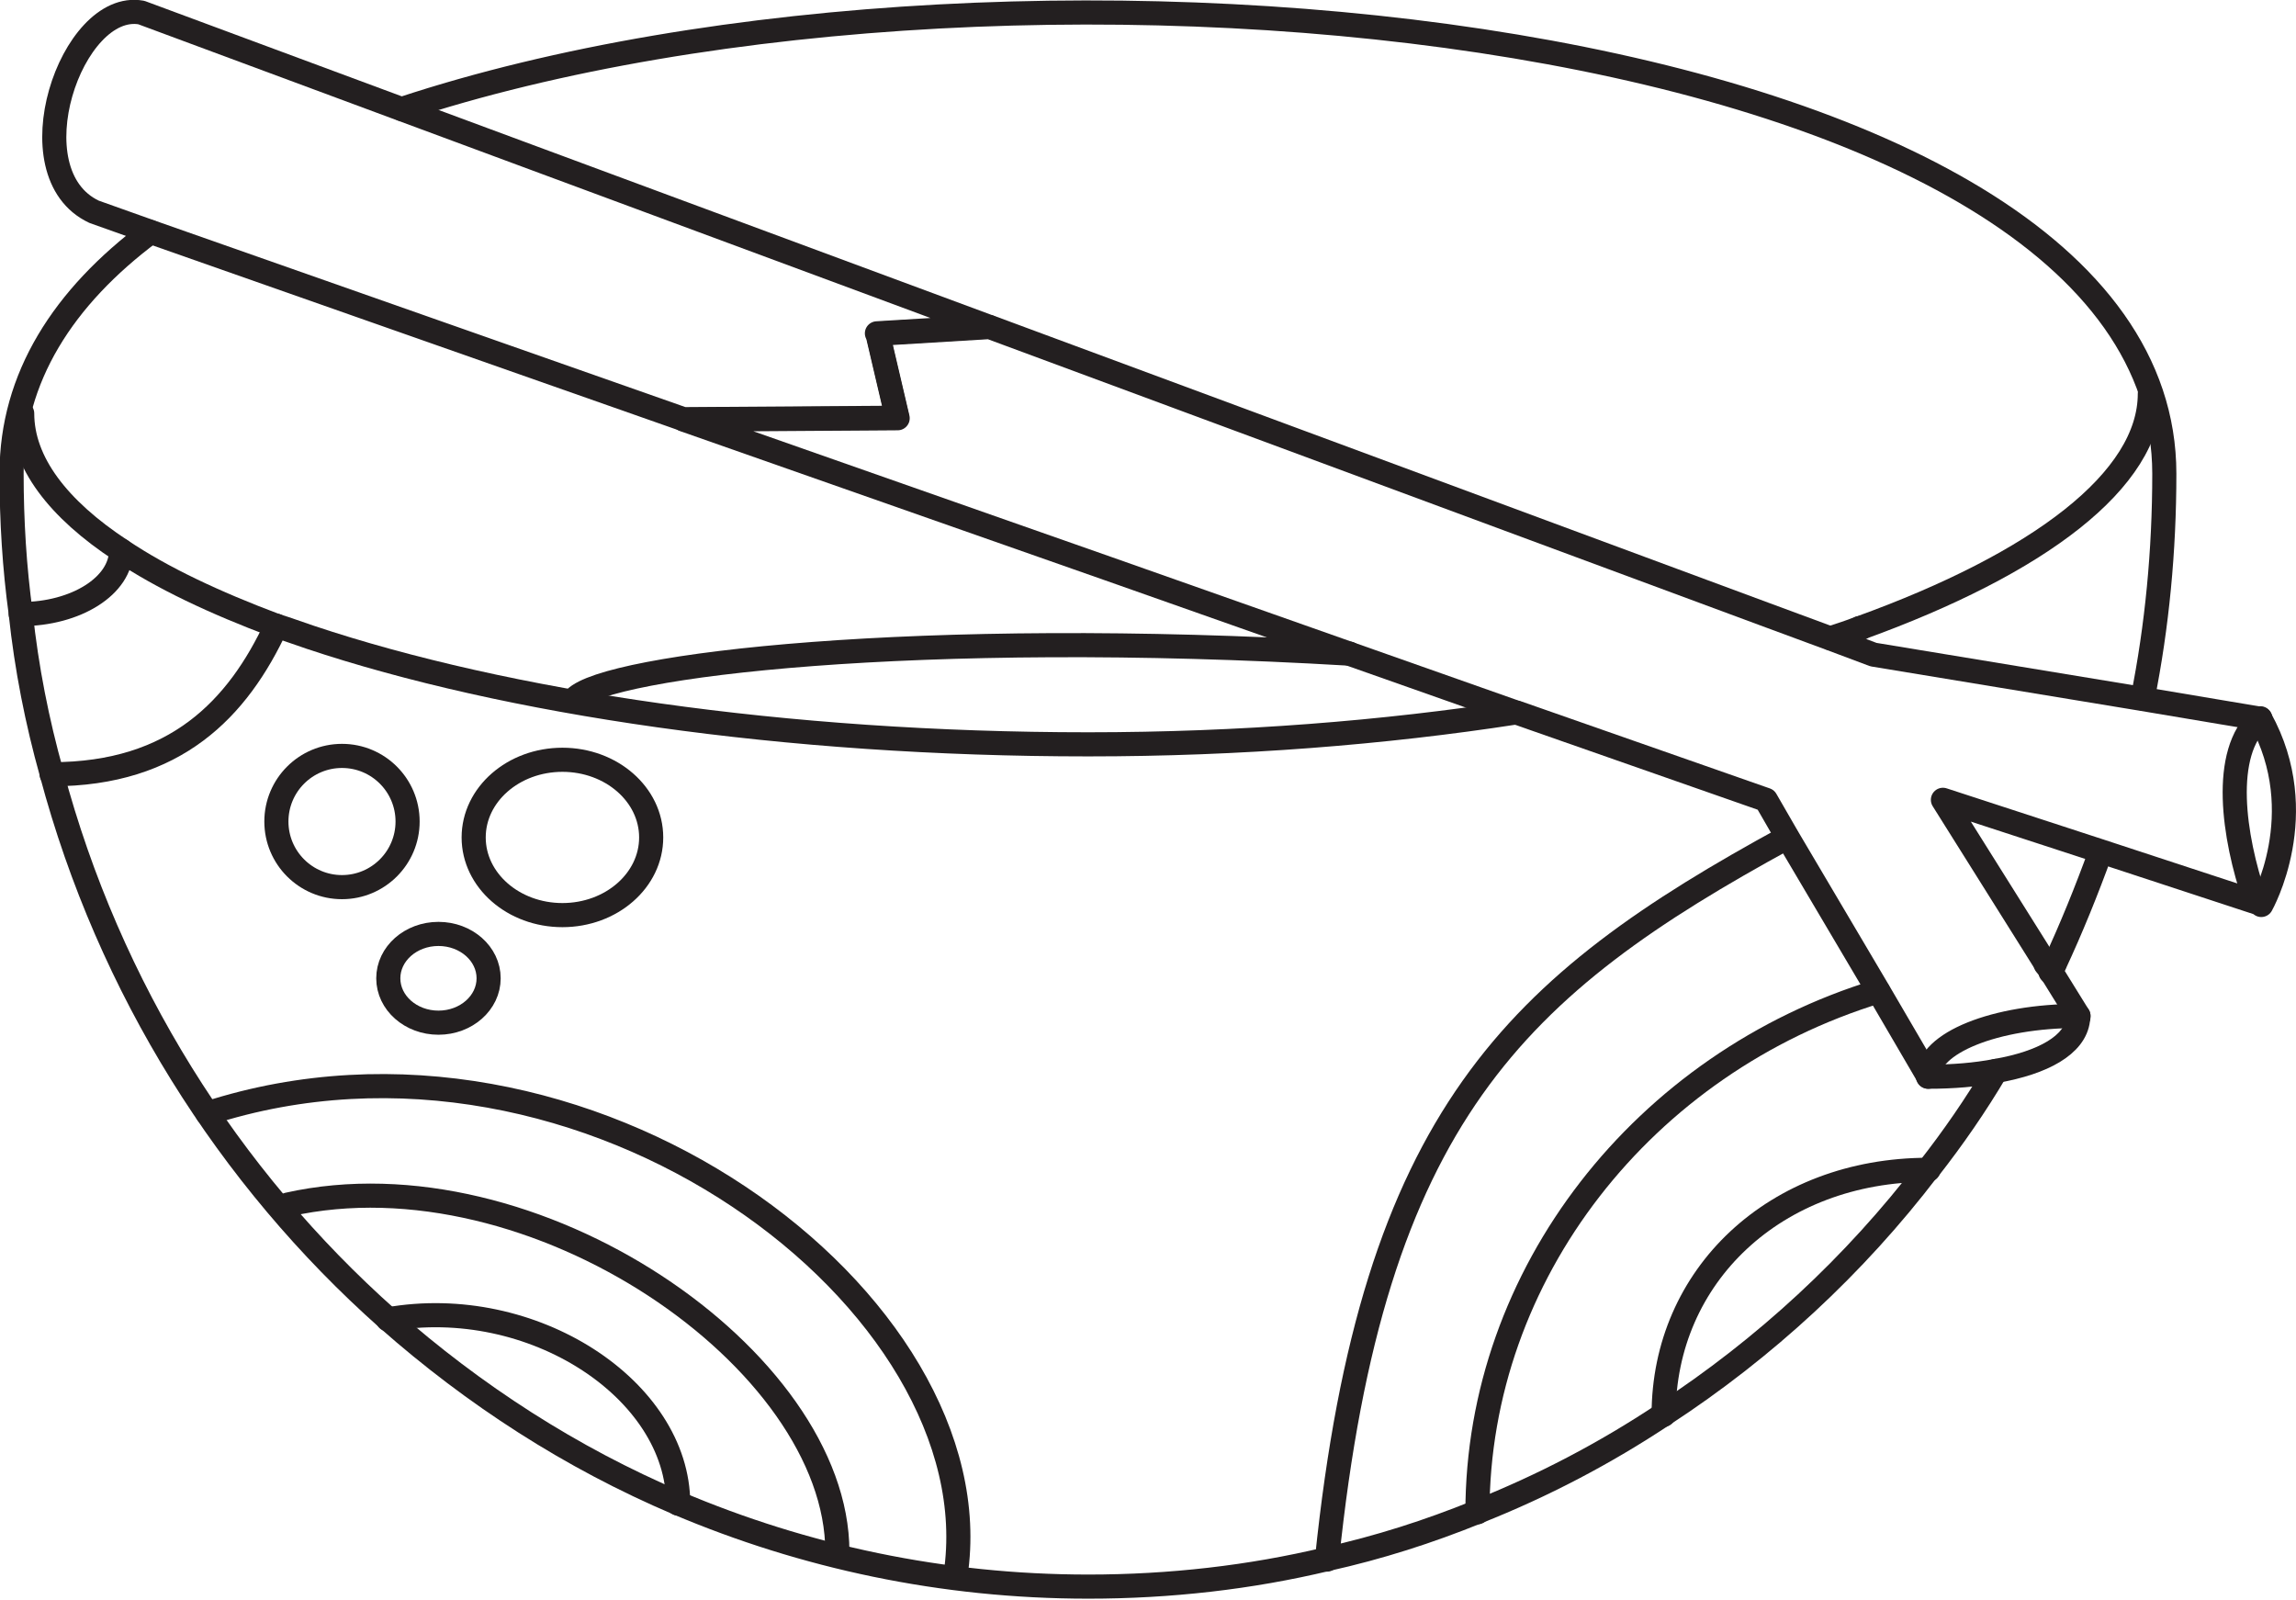
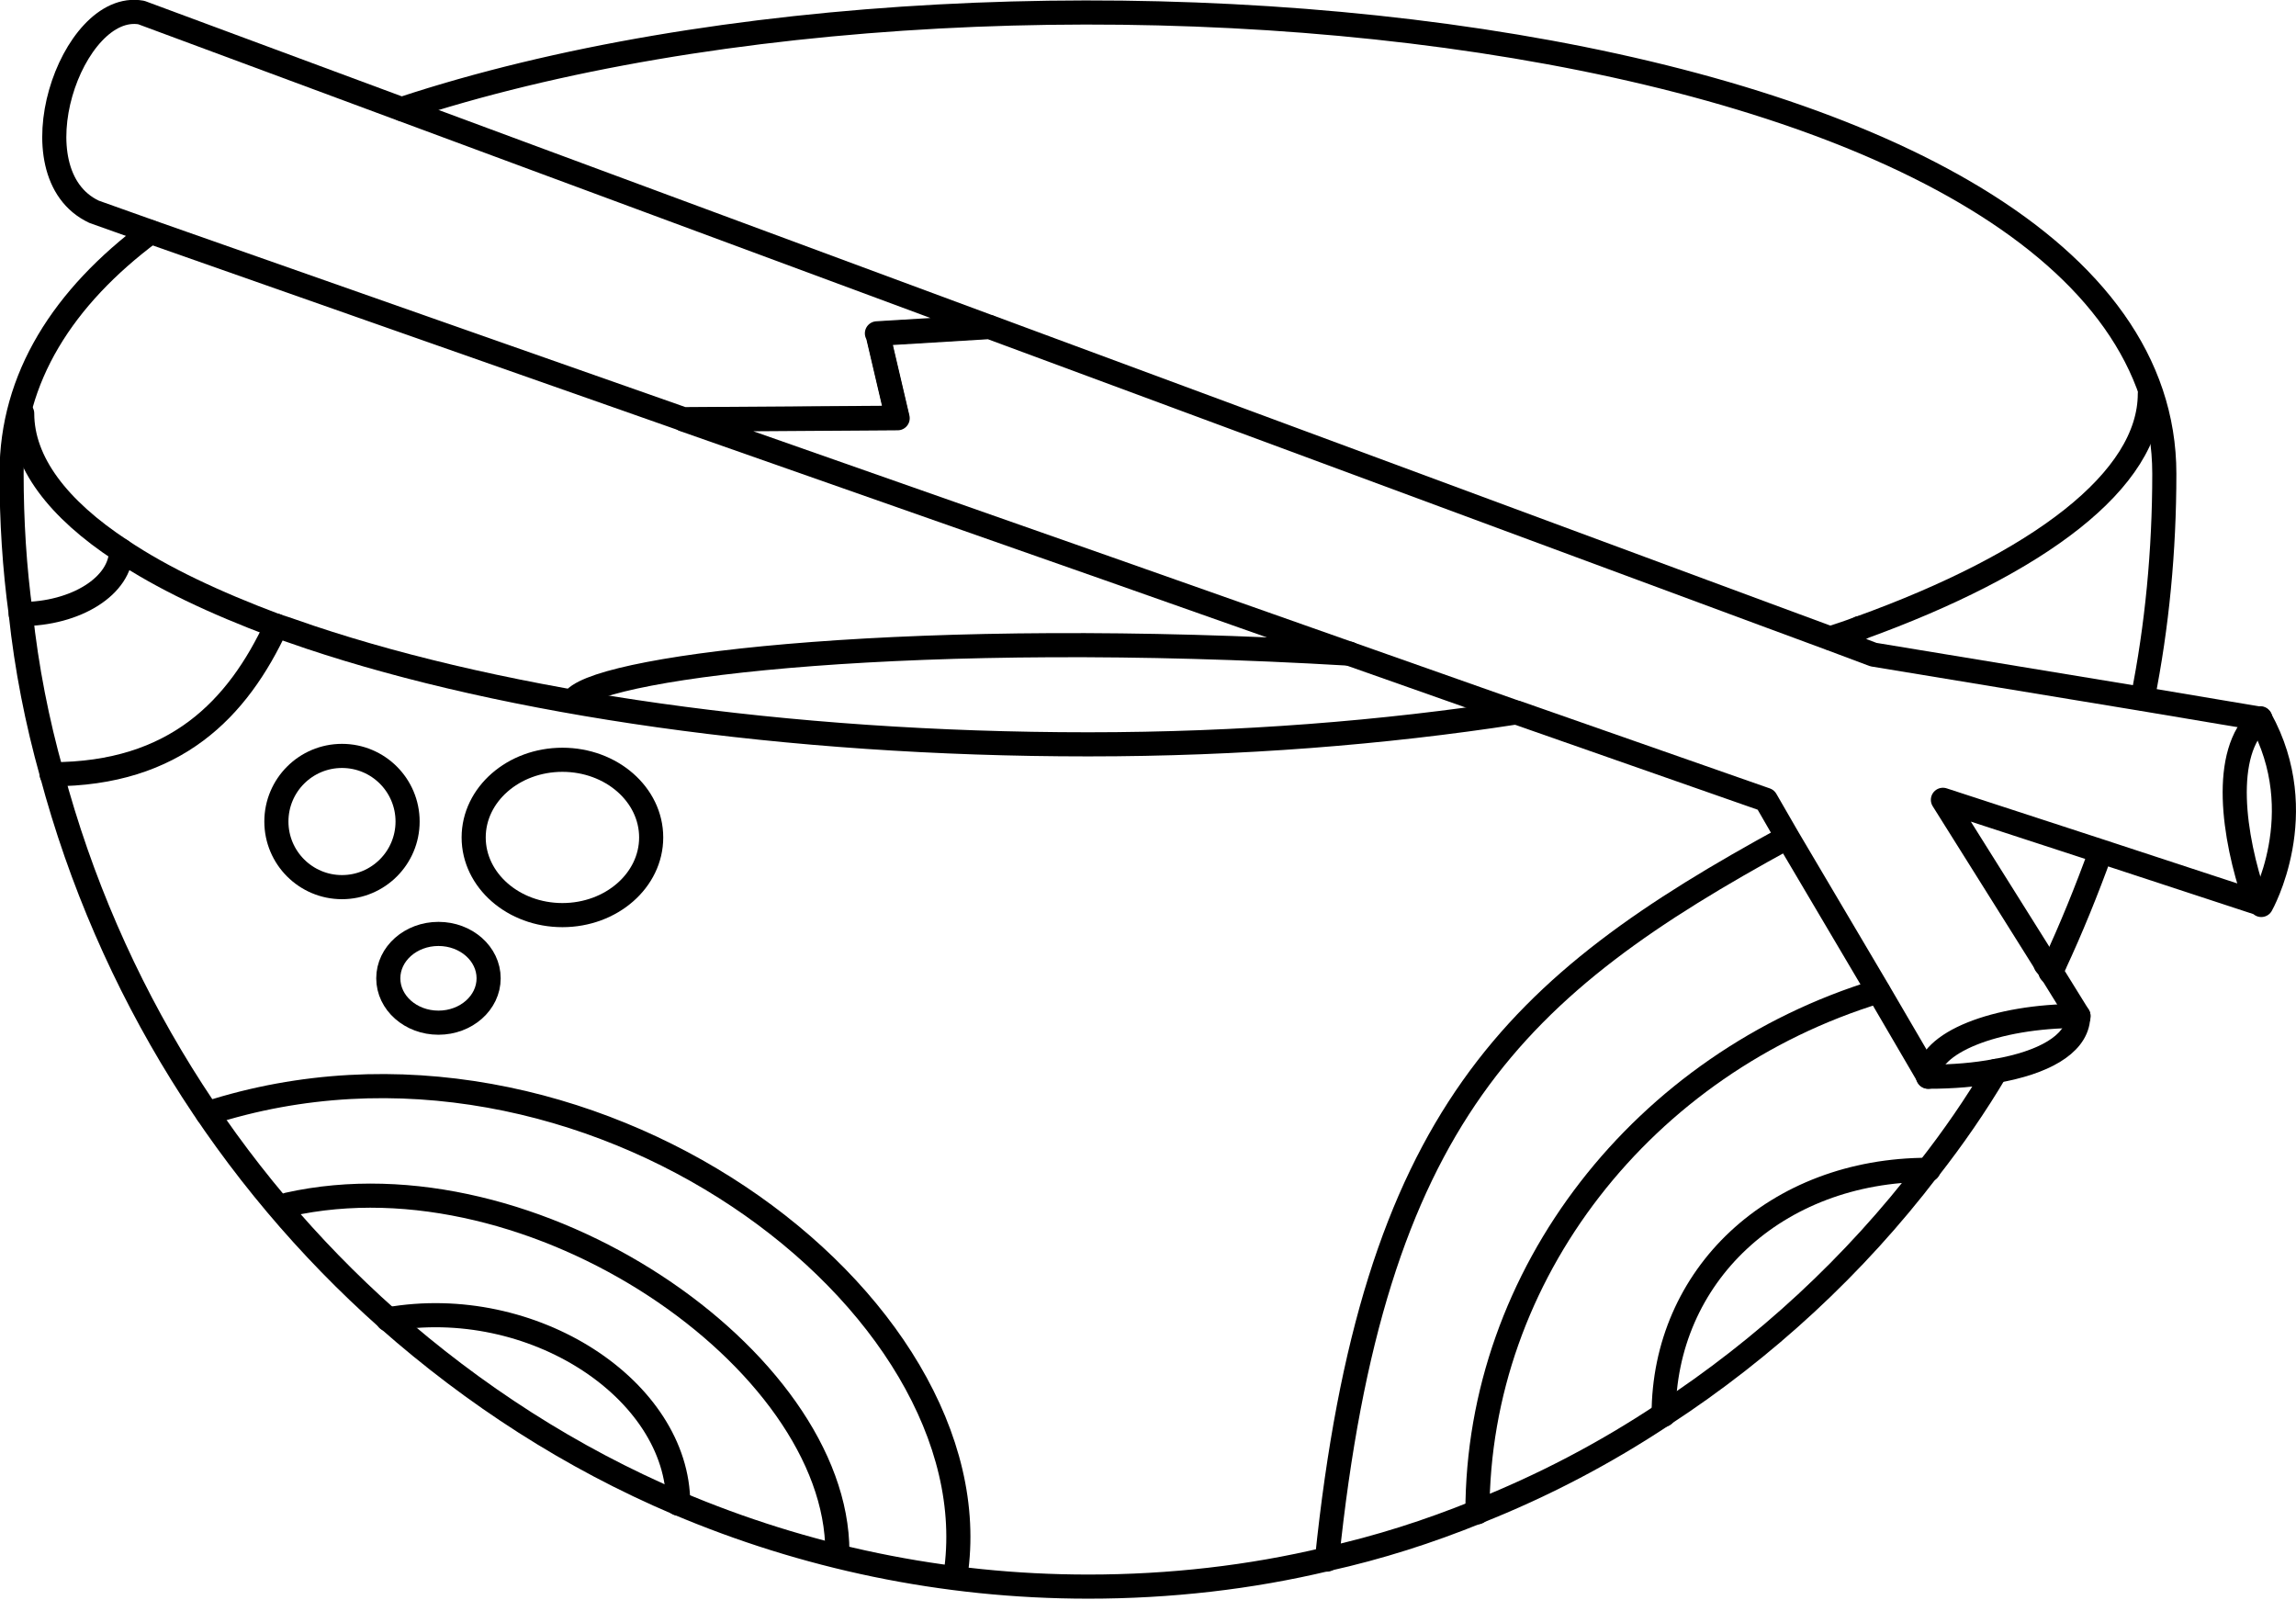
<svg xmlns="http://www.w3.org/2000/svg" id="Layer_4" data-name="Layer 4" viewBox="0 0 47.6 33.16">
  <defs>
    <style>
      .cls-1 {
        fill: none;
-         stroke: #231f20;
+         stroke: #000000;
        stroke-linecap: round;
        stroke-linejoin: round;
        stroke-width: .5px;
      }
    </style>
  </defs>
  <path class="cls-1" d="M41.38,22.2c-.42.71-.89,1.39-1.4,2.04h-.01c-1.52,1.99-3.38,3.71-5.48,5.08-1.22.81-2.5,1.48-3.86,2.02-1.01.41-2.04.74-3.12.98-1.59.38-3.25.57-4.95.57-3.02,0-5.89-.62-8.51-1.73h0c-2.21-.94-4.22-2.24-6.01-3.82-3.3-2.93-5.78-6.85-6.97-11.31-.3-1.07-.52-2.18-.64-3.31-.13-.95-.19-1.92-.19-2.91,0-1.98,1.07-3.65,2.88-5" />
  <path class="cls-1" d="M18.19,6.91l.41,1.75-4.43.03L3.13,4.81l-1.18-.42C.25,3.59,1.48,0,2.93.26l5.39,2,12.17,4.51-2.31.14Z" />
  <path class="cls-1" d="M8.33,2.26C21.18-1.99,44.87.53,44.87,9.82c0,1.6-.15,3.16-.45,4.66" />
  <path class="cls-1" d="M42.51,20.15c.02-.06.06-.1.07-.15h.01c.35-.75.67-1.54.96-2.34" />
  <path class="cls-1" d="M44.57,8.16c0,1.79-2.3,3.52-6.01,4.86h-.01c-.19.08-.39.14-.6.21" />
  <path class="cls-1" d="M31.42,14.77c-2.72.42-5.72.66-8.86.66-6.29,0-12.06-.86-16.13-2.22-.24-.08-.48-.17-.71-.24-1.28-.48-2.36-.99-3.21-1.56-1.31-.86-2.05-1.83-2.05-2.84" />
  <path class="cls-1" d="M38.58,13.02h-.02" />
  <path class="cls-1" d="M34.49,29.33c0-2.88,2.31-5.08,5.49-5.08" />
  <path class="cls-1" d="M42.59,19.99h-.18" />
  <path class="cls-1" d="M30.63,31.35c0-4.94,3.45-9.32,8.31-10.8" />
  <path class="cls-1" d="M27.51,32.33c.95-9.19,3.91-11.9,9.54-14.97" />
  <path class="cls-1" d="M14.06,31.17c0-2.36-3.02-4.35-6.02-3.82" />
  <path class="cls-1" d="M17.36,32.17c0-3.98-6.3-8.34-11.39-7.2" />
  <path class="cls-1" d="M2.51,11.41c0,.73-.93,1.32-2.08,1.32" />
  <path class="cls-1" d="M5.73,12.97c-.8,1.72-2.09,3.08-4.66,3.08" />
  <path class="cls-1" d="M46.88,18.74l-3.32-1.09-3.28-1.07,2.14,3.41.1.15.57.92s0,.06-.01.08c-.06.52-.72.89-1.7,1.06-.42.08-.89.12-1.4.12l-1.04-1.78-1.88-3.18-.45-.78-5.17-1.81h-.01l-8.45-2.98-8.8-3.09,4.43-.03-.41-1.75,2.31-.14h.01l16.06,5.95,1.38.51.88.33,5.58.92,2.44.41c1.09,1.97.02,3.86.02,3.86Z" />
  <path class="cls-1" d="M46.74,18.62c-.43-1.26-.7-3.02.12-3.73" />
  <path class="cls-1" d="M39.97,22.32c0-.7,1.39-1.26,3.12-1.26" />
  <path class="cls-1" d="M19.81,32.65c.85-5.64-7.68-12.1-15.51-9.57" />
  <circle class="cls-1" cx="7.09" cy="17.03" r="1.36" />
  <ellipse class="cls-1" cx="9.09" cy="20.28" rx="1.04" ry=".92" />
  <ellipse class="cls-1" cx="11.66" cy="17.36" rx="1.84" ry="1.61" />
  <path class="cls-1" d="M11.92,14.48c.67-.69,7.12-1.46,16.06-.93" />
</svg>
